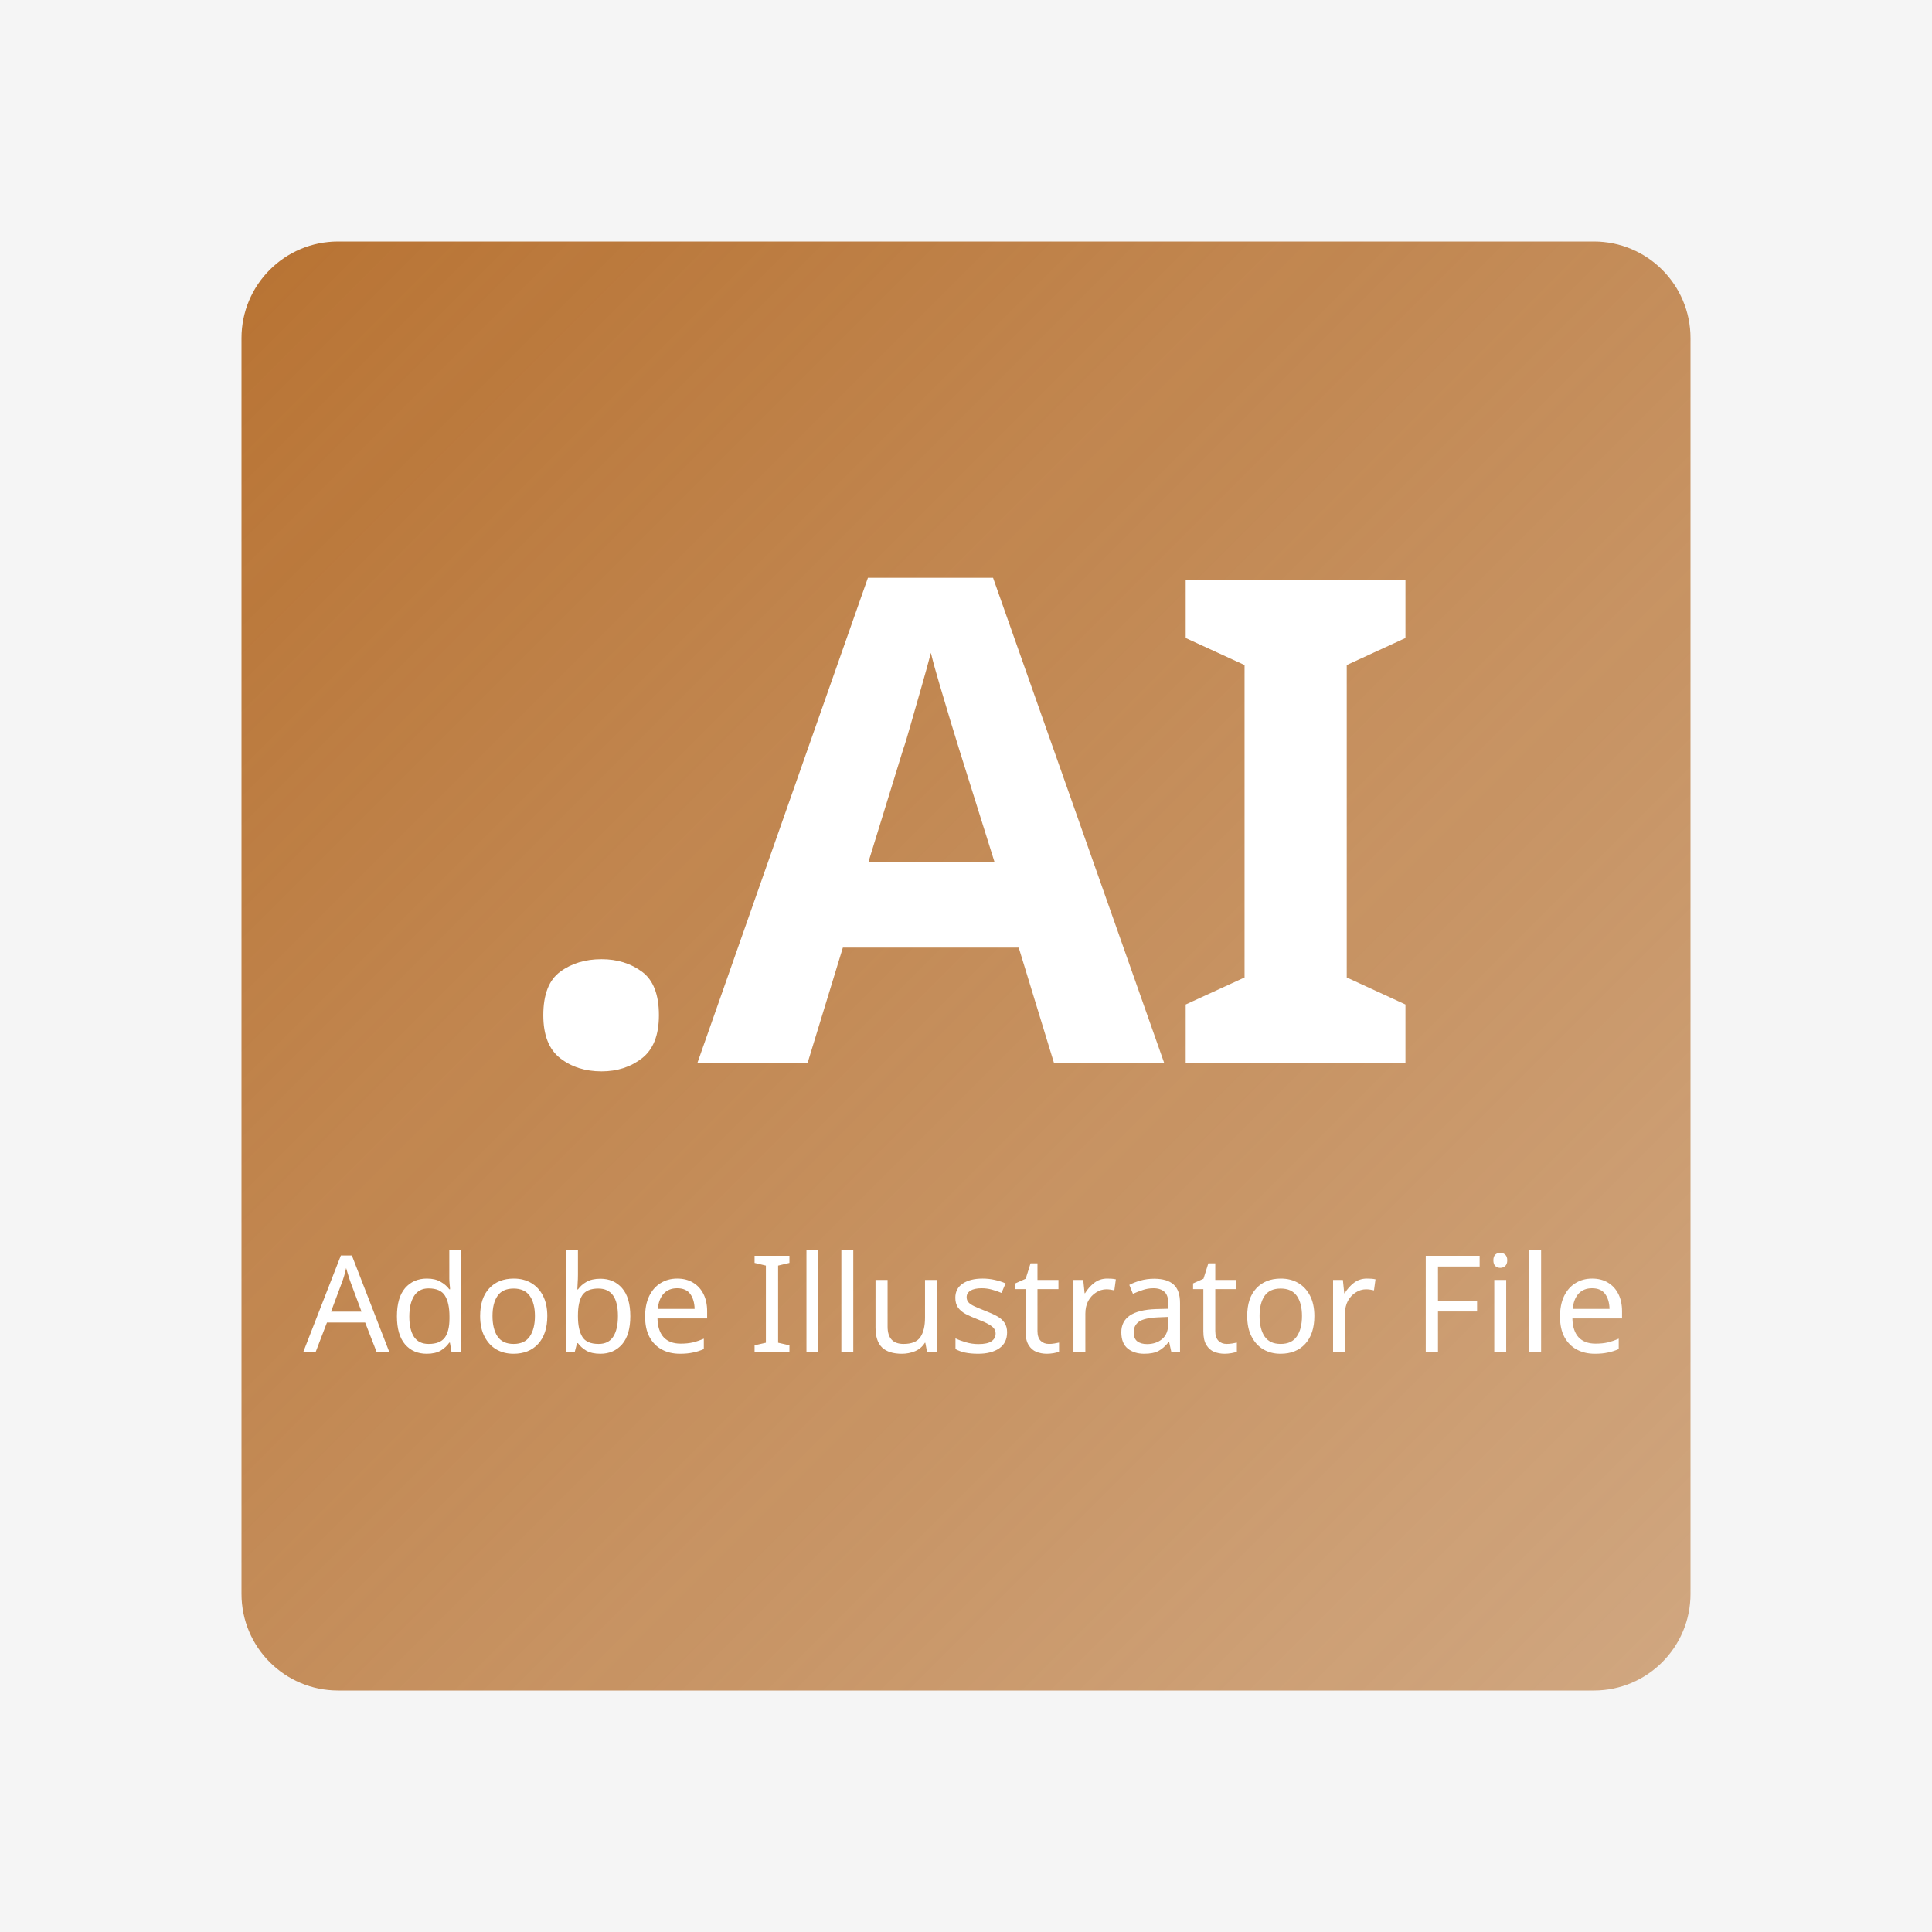
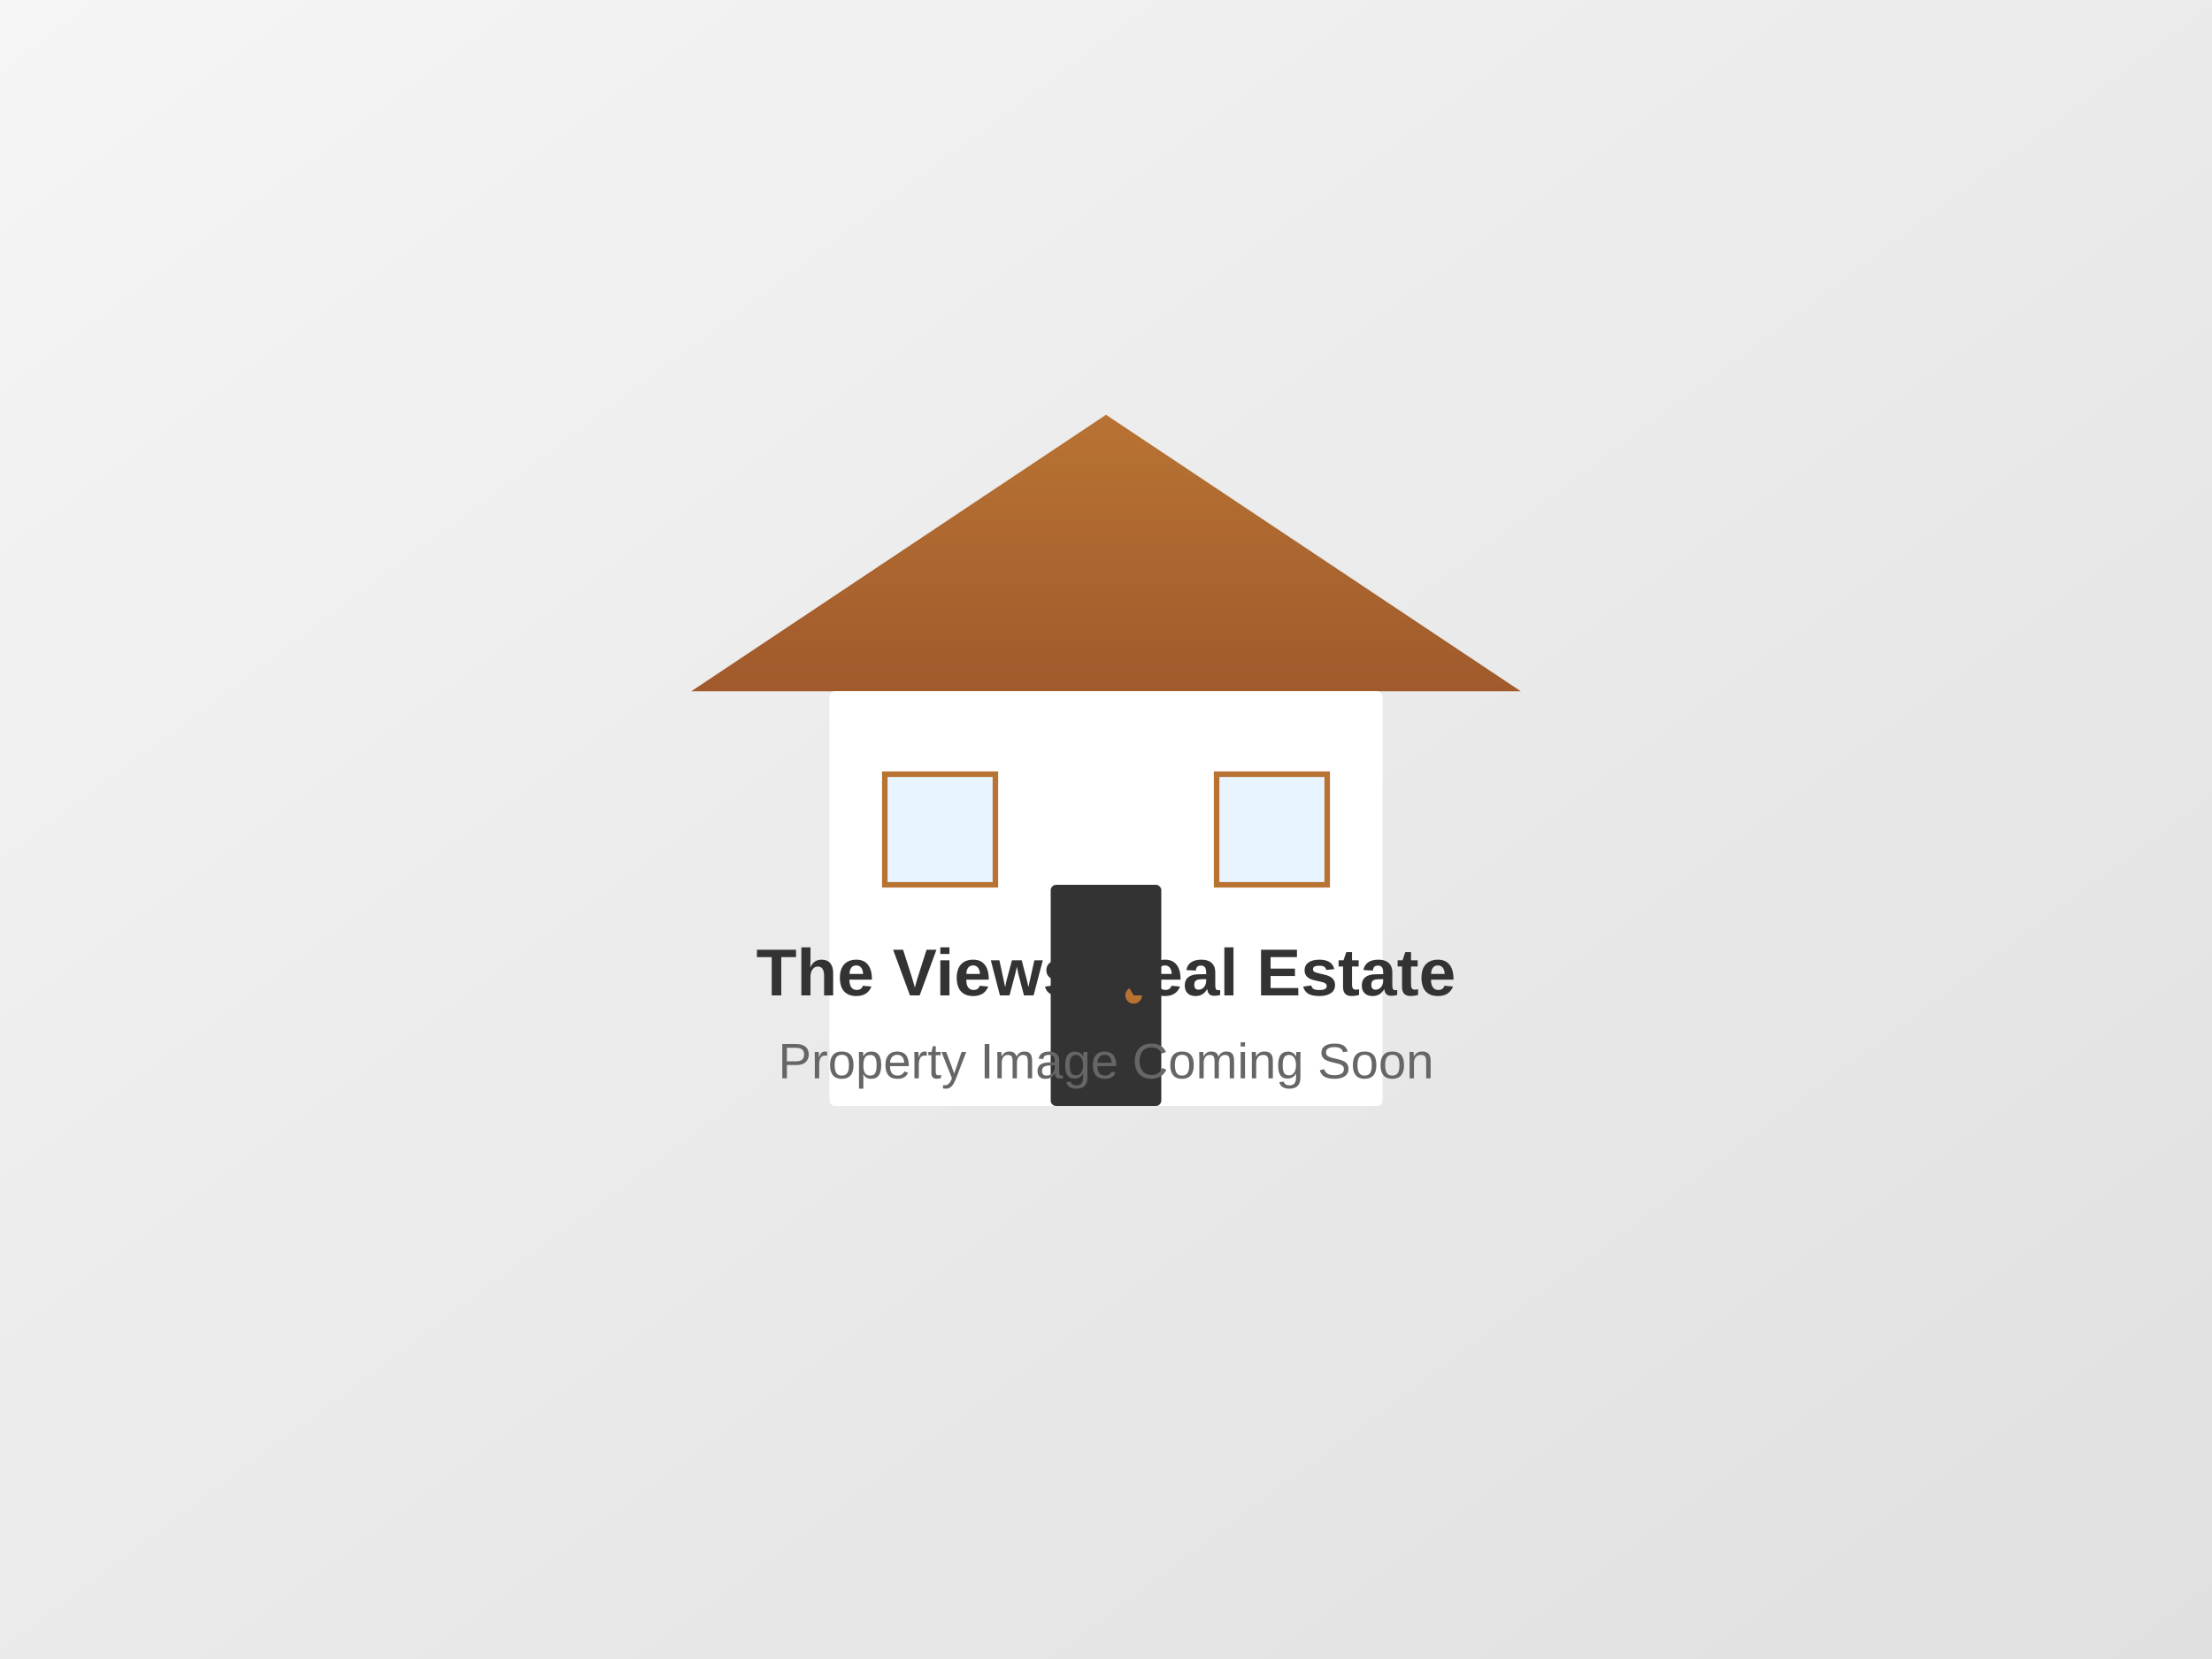
- <svg xmlns="http://www.w3.org/2000/svg" width="200px" height="200px" viewBox="0 0 200 200" version="1.1">
+ <svg xmlns="http://www.w3.org/2000/svg" width="800px" height="600px" viewBox="0 0 800 600" version="1.1">
  <defs>
-     <linearGradient x1="0%" y1="0%" x2="100%" y2="100%" id="linearGradient">
+     <linearGradient x1="0%" y1="0%" x2="100%" y2="100%" id="backgroundGradient">
+       <stop stop-color="#F5F5F5" offset="0%" />
+       <stop stop-color="#E0E0E0" offset="100%" />
+     </linearGradient>
+     <linearGradient x1="50%" y1="0%" x2="50%" y2="100%" id="houseGradient">
      <stop stop-color="#B87333" offset="0%" />
-       <stop stop-color="#B87333" stop-opacity="0.6" offset="100%" />
+       <stop stop-color="#A05A2C" offset="100%" />
    </linearGradient>
  </defs>
  <g stroke="none" stroke-width="1" fill="none" fill-rule="evenodd">
-     <rect fill="#F5F5F5" x="0" y="0" width="200" height="200" />
-     <rect fill="url(#linearGradient)" x="25" y="25" width="150" height="150" rx="10" />
-     <text font-family="Tahoma, sans-serif" font-size="70" font-weight="bold" fill="#FFFFFF" text-anchor="middle" x="100" y="110">
-             .AI
+     <rect fill="url(#backgroundGradient)" x="0" y="0" width="800" height="600" />
+     <g transform="translate(250, 150)">
+       <path d="M150,0 L300,100 L0,100 Z" fill="url(#houseGradient)" />
+       <rect fill="#FFFFFF" x="50" y="100" width="200" height="150" rx="2" />
+       <rect fill="#333333" x="130" y="170" width="40" height="80" rx="2" />
+       <circle fill="#B87333" cx="160" cy="210" r="3" />
+       <rect fill="#E8F4FF" stroke="#B87333" stroke-width="2" x="70" y="130" width="40" height="40" />
+       <rect fill="#E8F4FF" stroke="#B87333" stroke-width="2" x="190" y="130" width="40" height="40" />
+     </g>
+     <text font-family="Arial, sans-serif" font-size="24" font-weight="bold" fill="#333333" text-anchor="middle" x="400" y="360">
+             The Views Real Estate
        </text>
-     <text font-family="Tahoma, sans-serif" font-size="14" font-weight="normal" fill="#FFFFFF" text-anchor="middle" x="100" y="140">
-             Adobe Illustrator File
+     <text font-family="Arial, sans-serif" font-size="18" fill="#666666" text-anchor="middle" x="400" y="390">
+             Property Image Coming Soon
        </text>
  </g>
</svg>
